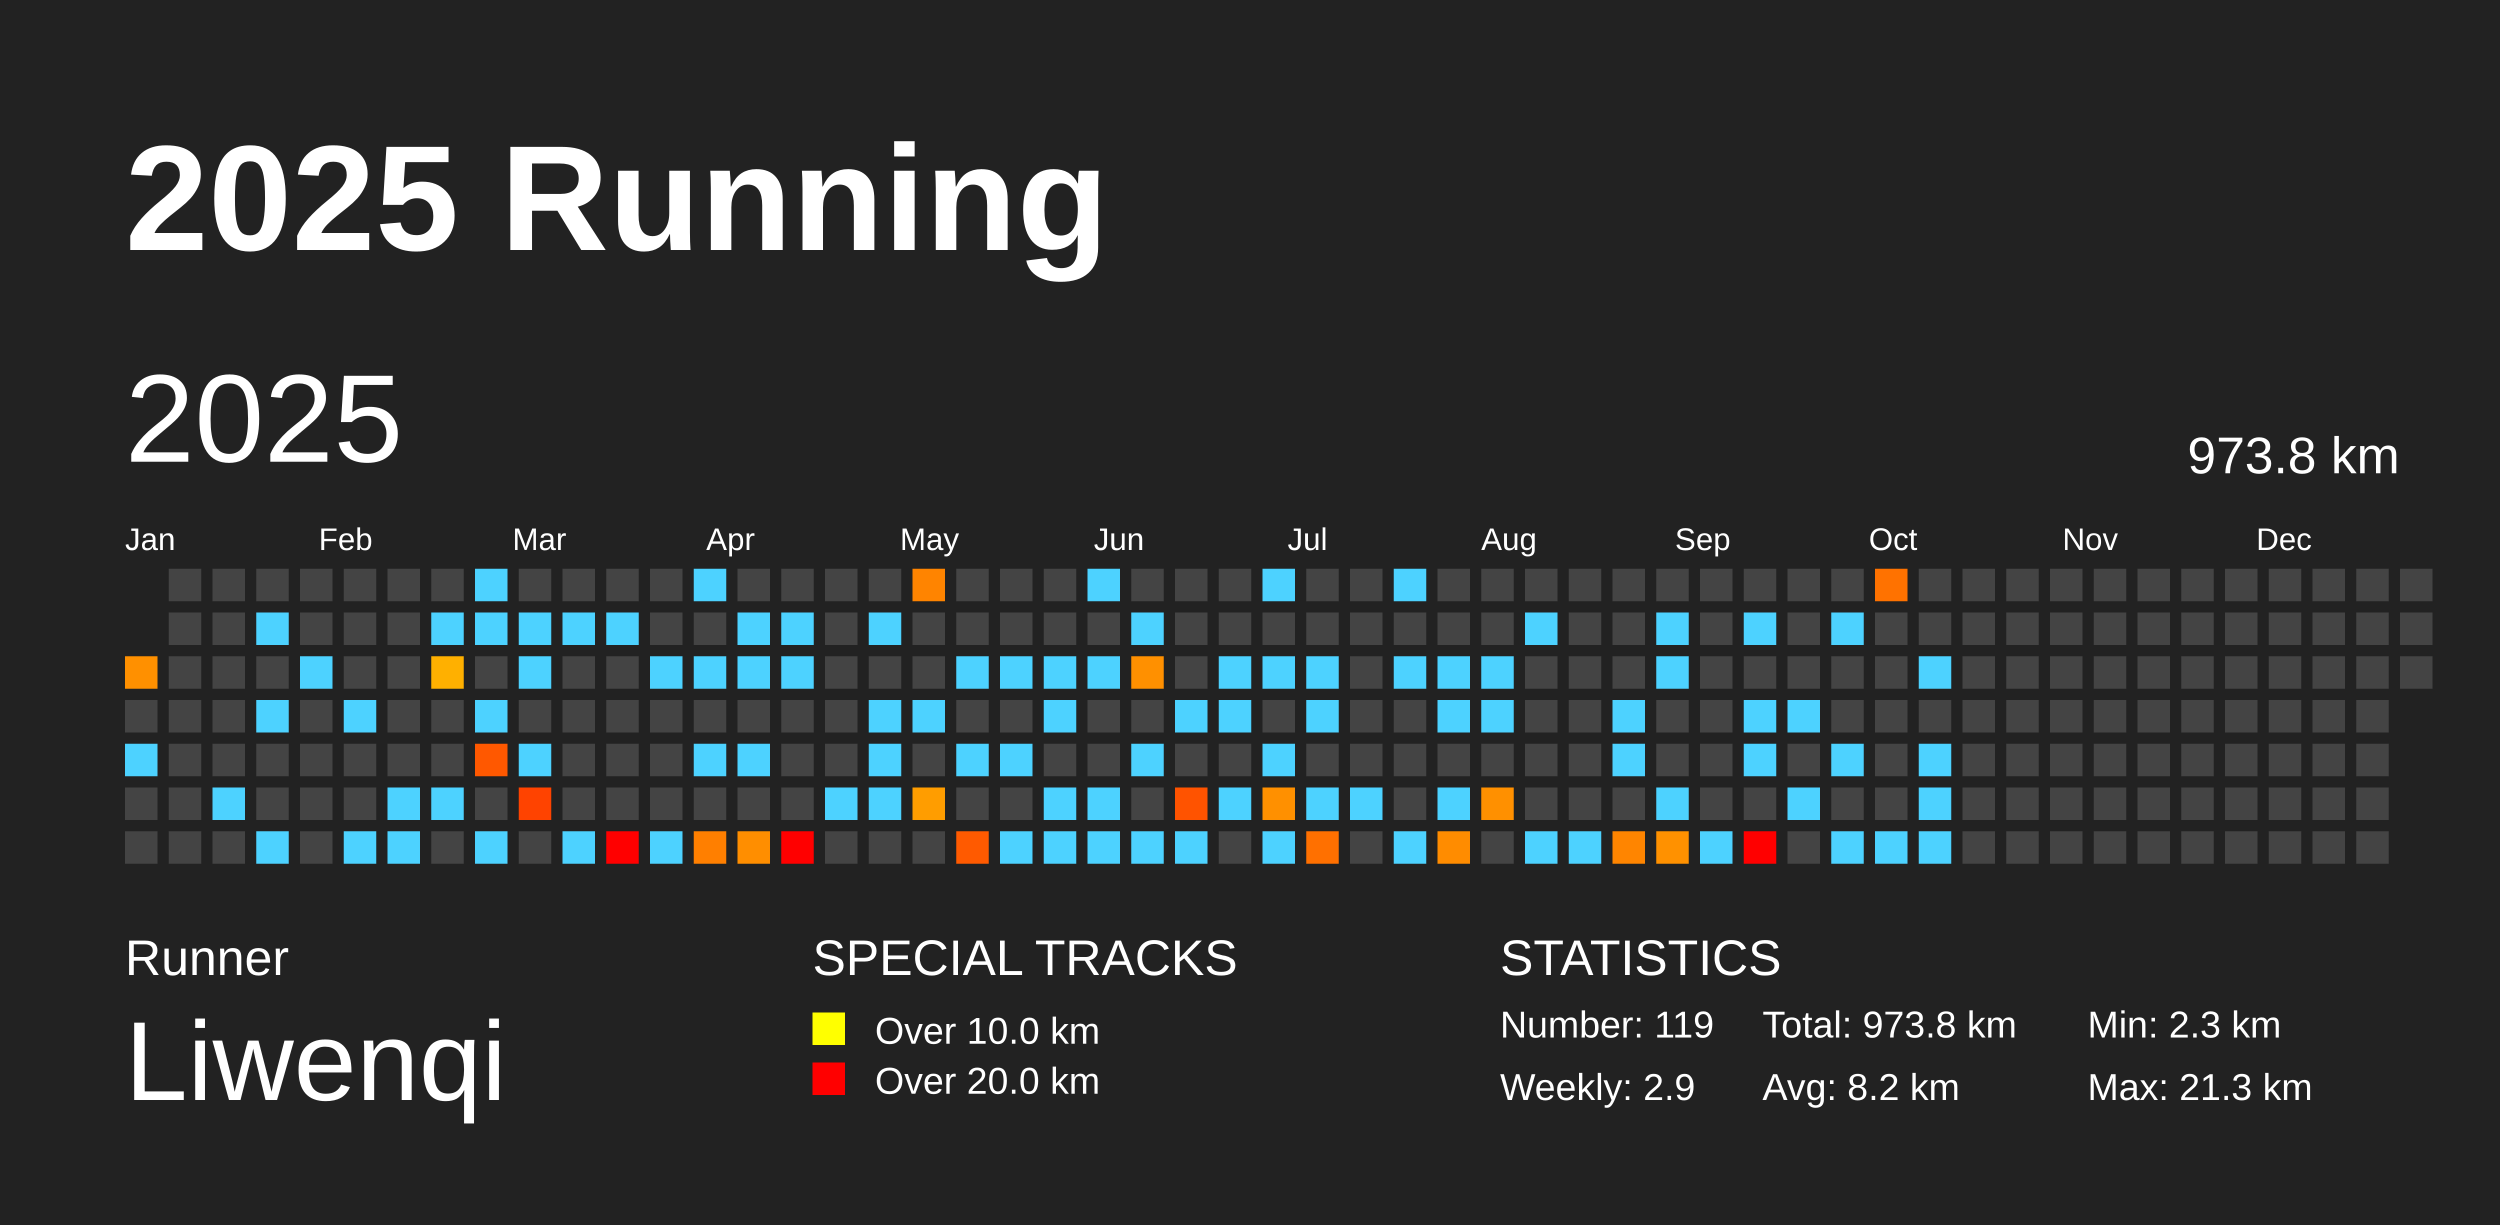
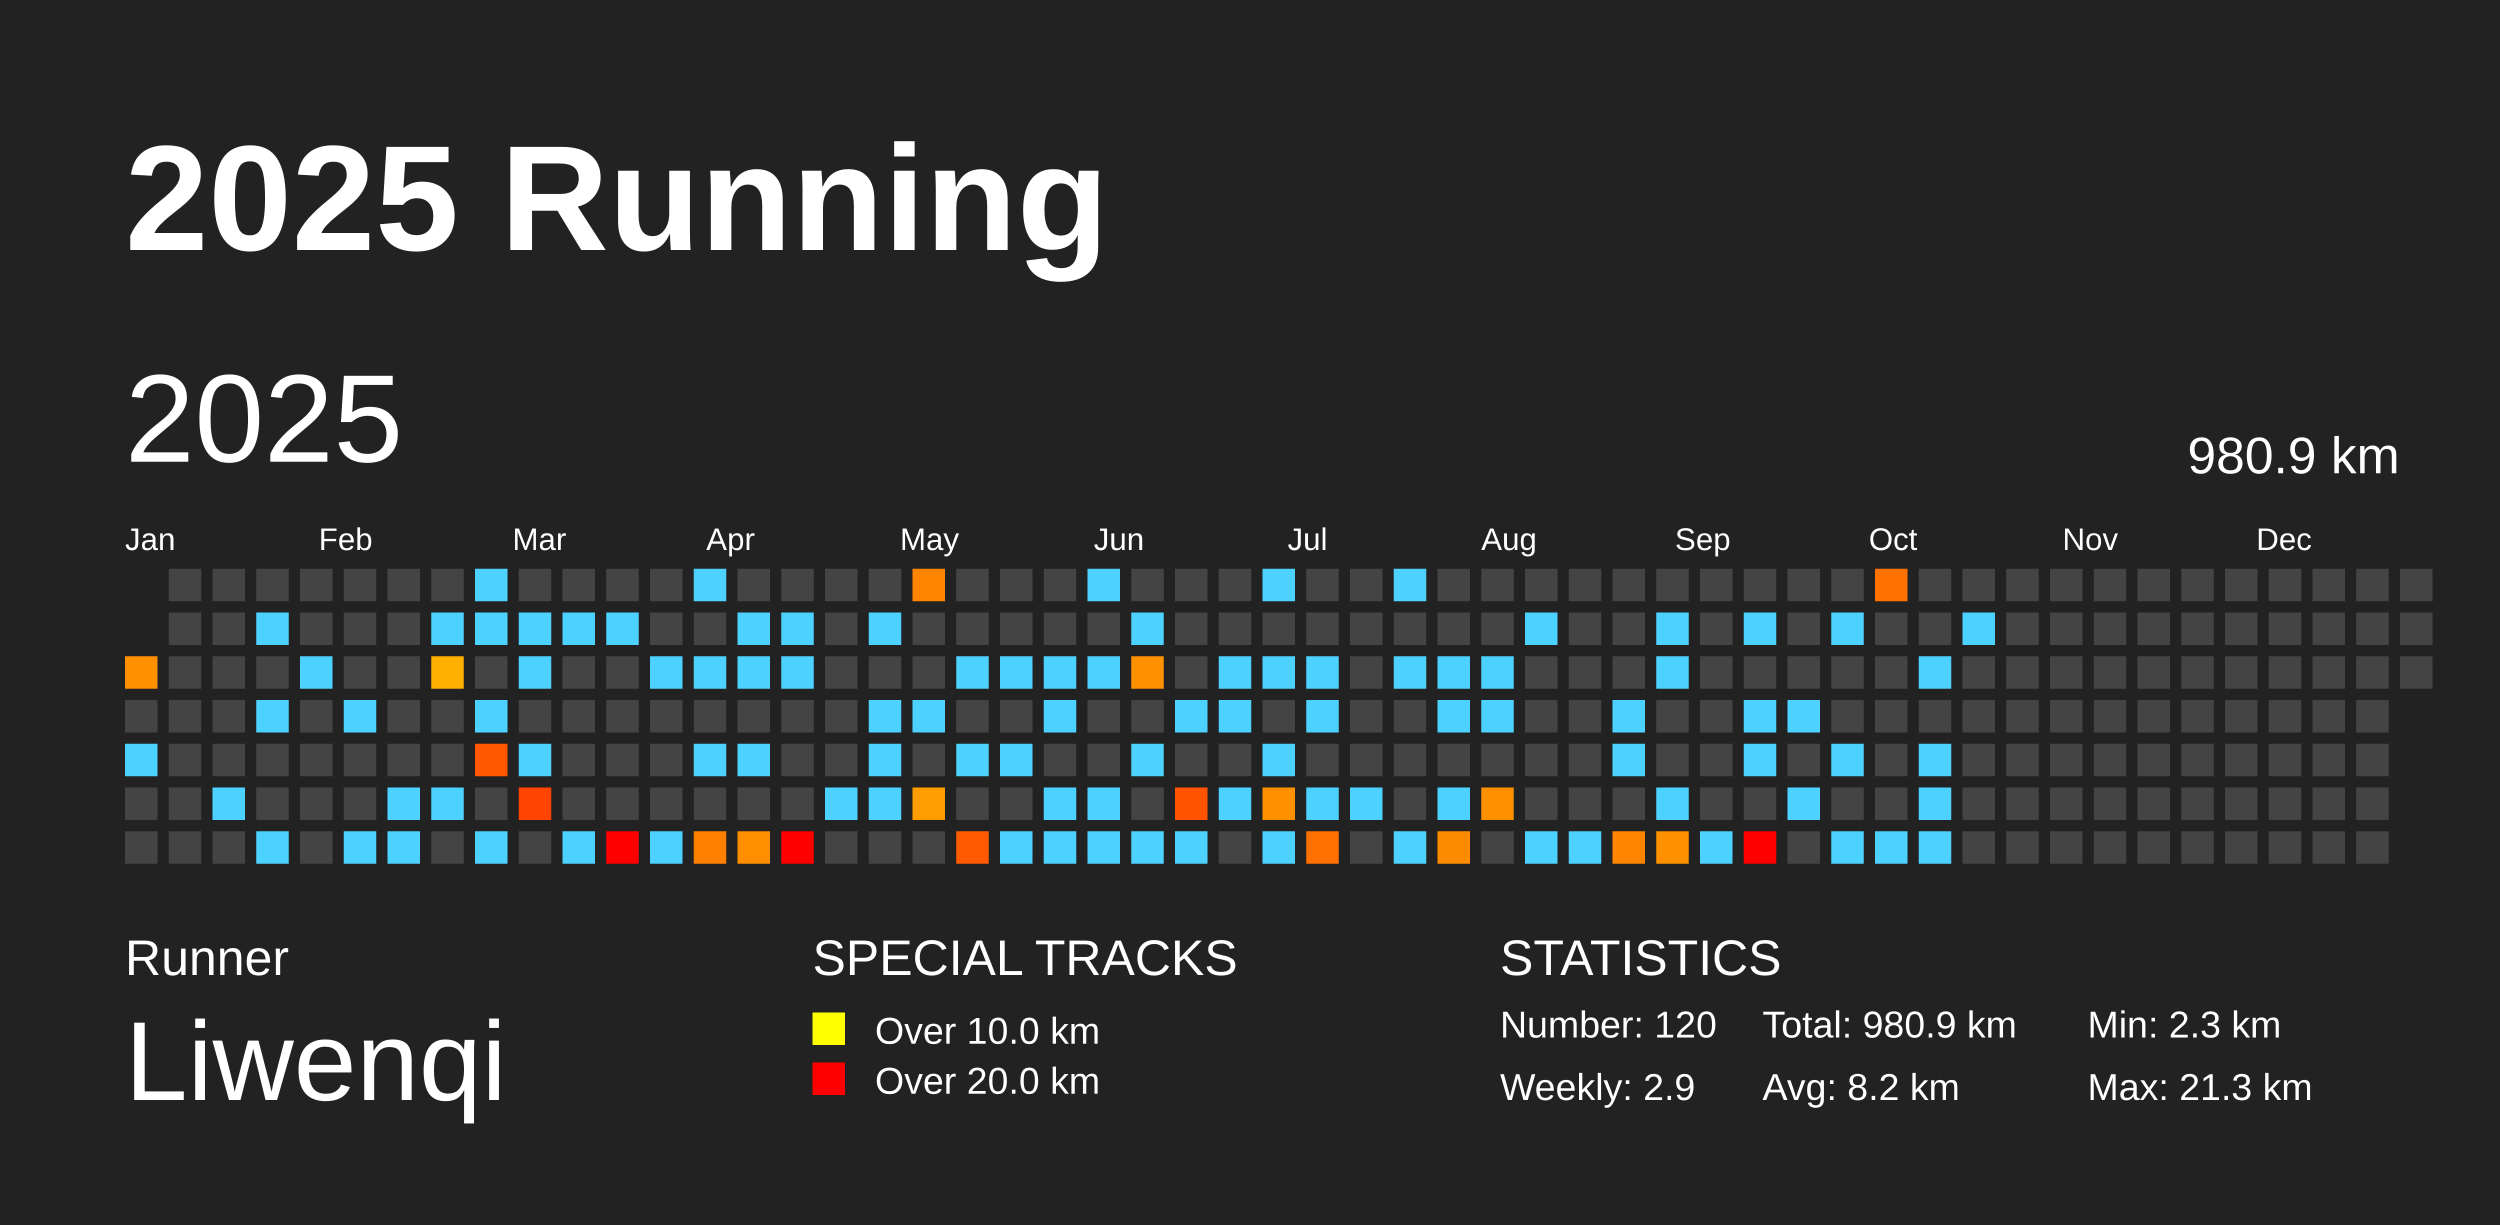
<svg xmlns="http://www.w3.org/2000/svg" baseProfile="full" height="98mm" version="1.1" viewBox="0,0,200,98" width="200mm">
  <defs />
  <rect fill="#222222" height="98" width="200" x="0" y="0" />
  <text fill="#FFFFFF" style="font-size:12px; font-family:Arial; font-weight:bold;" x="10" y="20">2025 Running</text>
  <text fill="#FFFFFF" style="font-size:4px; font-family:Arial" x="10" y="78">Runner</text>
  <text fill="#FFFFFF" style="font-size:9px; font-family:Arial" x="10" y="88">Liwenqi</text>
  <text fill="#FFFFFF" style="font-size:4px; font-family:Arial" x="65" y="78">SPECIAL TRACKS</text>
  <rect fill="yellow" height="2.6" width="2.6" x="65" y="81" />
  <text fill="#FFFFFF" style="font-size:3px; font-family:Arial" x="70" y="83.5">Over 10.0 km</text>
  <rect fill="red" height="2.6" width="2.6" x="65" y="85" />
  <text fill="#FFFFFF" style="font-size:3px; font-family:Arial" x="70" y="87.5">Over 20.0 km</text>
  <text fill="#FFFFFF" style="font-size:4px; font-family:Arial" x="120" y="78">STATISTICS</text>
-   <text fill="#FFFFFF" style="font-size:3px; font-family:Arial" x="120" y="83">Number: 119</text>
+   <text fill="#FFFFFF" style="font-size:3px; font-family:Arial" x="120" y="83">Number: 120</text>
  <text fill="#FFFFFF" style="font-size:3px; font-family:Arial" x="120" y="88">Weekly: 2.9</text>
-   <text fill="#FFFFFF" style="font-size:3px; font-family:Arial" x="141" y="83">Total: 973.8 km</text>
+   <text fill="#FFFFFF" style="font-size:3px; font-family:Arial" x="141" y="83">Total: 980.9 km</text>
  <text fill="#FFFFFF" style="font-size:3px; font-family:Arial" x="141" y="88">Avg: 8.2 km</text>
  <text fill="#FFFFFF" style="font-size:3px; font-family:Arial" x="167" y="83">Min: 2.3 km</text>
  <text fill="#FFFFFF" style="font-size:3px; font-family:Arial" x="167" y="88">Max: 21.3 km</text>
  <text dominant-baseline="hanging" fill="#FFFFFF" style="font-size:10.0px; font-family:Arial;" x="10" y="30">2025</text>
-   <text dominant-baseline="hanging" fill="#FFFFFF" style="font-size:4.125px; font-family:Arial;" x="175" y="35">973.8 km</text>
+   <text dominant-baseline="hanging" fill="#FFFFFF" style="font-size:4.125px; font-family:Arial;" x="175" y="35">980.9 km</text>
  <text fill="#FFFFFF" style="font-size:2.5px; font-family:Arial" x="10.0" y="44">Jan</text>
  <text fill="#FFFFFF" style="font-size:2.5px; font-family:Arial" x="25.5" y="44">Feb</text>
  <text fill="#FFFFFF" style="font-size:2.5px; font-family:Arial" x="41.0" y="44">Mar</text>
  <text fill="#FFFFFF" style="font-size:2.5px; font-family:Arial" x="56.5" y="44">Apr</text>
  <text fill="#FFFFFF" style="font-size:2.5px; font-family:Arial" x="72.0" y="44">May</text>
  <text fill="#FFFFFF" style="font-size:2.5px; font-family:Arial" x="87.5" y="44">Jun</text>
  <text fill="#FFFFFF" style="font-size:2.5px; font-family:Arial" x="103.0" y="44">Jul</text>
  <text fill="#FFFFFF" style="font-size:2.5px; font-family:Arial" x="118.5" y="44">Aug</text>
  <text fill="#FFFFFF" style="font-size:2.5px; font-family:Arial" x="134.0" y="44">Sep</text>
  <text fill="#FFFFFF" style="font-size:2.5px; font-family:Arial" x="149.5" y="44">Oct</text>
  <text fill="#FFFFFF" style="font-size:2.5px; font-family:Arial" x="165.0" y="44">Nov</text>
  <text fill="#FFFFFF" style="font-size:2.5px; font-family:Arial" x="180.5" y="44">Dec</text>
  <rect fill="#ff9000" height="2.6" width="2.6" x="10.0" y="52.5" />
  <rect fill="#444444" height="2.6" width="2.6" x="10.0" y="56.0" />
  <rect fill="#4dd2ff" height="2.6" width="2.6" x="10.0" y="59.5" />
  <rect fill="#444444" height="2.6" width="2.6" x="10.0" y="63.0" />
  <rect fill="#444444" height="2.6" width="2.6" x="10.0" y="66.5" />
  <rect fill="#444444" height="2.6" width="2.6" x="13.5" y="45.5" />
  <rect fill="#444444" height="2.6" width="2.6" x="13.5" y="49.0" />
  <rect fill="#444444" height="2.6" width="2.6" x="13.5" y="52.5" />
  <rect fill="#444444" height="2.6" width="2.6" x="13.5" y="56.0" />
  <rect fill="#444444" height="2.6" width="2.6" x="13.5" y="59.5" />
  <rect fill="#444444" height="2.6" width="2.6" x="13.5" y="63.0" />
  <rect fill="#444444" height="2.6" width="2.6" x="13.5" y="66.5" />
  <rect fill="#444444" height="2.6" width="2.6" x="17.0" y="45.5" />
  <rect fill="#444444" height="2.6" width="2.6" x="17.0" y="49.0" />
  <rect fill="#444444" height="2.6" width="2.6" x="17.0" y="52.5" />
  <rect fill="#444444" height="2.6" width="2.6" x="17.0" y="56.0" />
  <rect fill="#444444" height="2.6" width="2.6" x="17.0" y="59.5" />
  <rect fill="#4dd2ff" height="2.6" width="2.6" x="17.0" y="63.0" />
  <rect fill="#444444" height="2.6" width="2.6" x="17.0" y="66.5" />
  <rect fill="#444444" height="2.6" width="2.6" x="20.5" y="45.5" />
  <rect fill="#4dd2ff" height="2.6" width="2.6" x="20.5" y="49.0" />
  <rect fill="#444444" height="2.6" width="2.6" x="20.5" y="52.5" />
  <rect fill="#4dd2ff" height="2.6" width="2.6" x="20.5" y="56.0" />
  <rect fill="#444444" height="2.6" width="2.6" x="20.5" y="59.5" />
  <rect fill="#444444" height="2.6" width="2.6" x="20.5" y="63.0" />
  <rect fill="#4dd2ff" height="2.6" width="2.6" x="20.5" y="66.5" />
  <rect fill="#444444" height="2.6" width="2.6" x="24.0" y="45.5" />
  <rect fill="#444444" height="2.6" width="2.6" x="24.0" y="49.0" />
  <rect fill="#4dd2ff" height="2.6" width="2.6" x="24.0" y="52.5" />
  <rect fill="#444444" height="2.6" width="2.6" x="24.0" y="56.0" />
  <rect fill="#444444" height="2.6" width="2.6" x="24.0" y="59.5" />
  <rect fill="#444444" height="2.6" width="2.6" x="24.0" y="63.0" />
  <rect fill="#444444" height="2.6" width="2.6" x="24.0" y="66.5" />
  <rect fill="#444444" height="2.6" width="2.6" x="27.5" y="45.5" />
  <rect fill="#444444" height="2.6" width="2.6" x="27.5" y="49.0" />
  <rect fill="#444444" height="2.6" width="2.6" x="27.5" y="52.5" />
  <rect fill="#4dd2ff" height="2.6" width="2.6" x="27.5" y="56.0" />
  <rect fill="#444444" height="2.6" width="2.6" x="27.5" y="59.5" />
  <rect fill="#444444" height="2.6" width="2.6" x="27.5" y="63.0" />
  <rect fill="#4dd2ff" height="2.6" width="2.6" x="27.5" y="66.5" />
  <rect fill="#444444" height="2.6" width="2.6" x="31.0" y="45.5" />
  <rect fill="#444444" height="2.6" width="2.6" x="31.0" y="49.0" />
  <rect fill="#444444" height="2.6" width="2.6" x="31.0" y="52.5" />
  <rect fill="#444444" height="2.6" width="2.6" x="31.0" y="56.0" />
  <rect fill="#444444" height="2.6" width="2.6" x="31.0" y="59.5" />
  <rect fill="#4dd2ff" height="2.6" width="2.6" x="31.0" y="63.0" />
  <rect fill="#4dd2ff" height="2.6" width="2.6" x="31.0" y="66.5" />
  <rect fill="#444444" height="2.6" width="2.6" x="34.5" y="45.5" />
  <rect fill="#4dd2ff" height="2.6" width="2.6" x="34.5" y="49.0" />
  <rect fill="#ffb000" height="2.6" width="2.6" x="34.5" y="52.5" />
  <rect fill="#444444" height="2.6" width="2.6" x="34.5" y="56.0" />
  <rect fill="#444444" height="2.6" width="2.6" x="34.5" y="59.5" />
  <rect fill="#4dd2ff" height="2.6" width="2.6" x="34.5" y="63.0" />
  <rect fill="#444444" height="2.6" width="2.6" x="34.5" y="66.5" />
  <rect fill="#4dd2ff" height="2.6" width="2.6" x="38.0" y="45.5" />
  <rect fill="#4dd2ff" height="2.6" width="2.6" x="38.0" y="49.0" />
  <rect fill="#444444" height="2.6" width="2.6" x="38.0" y="52.5" />
  <rect fill="#4dd2ff" height="2.6" width="2.6" x="38.0" y="56.0" />
  <rect fill="#ff5800" height="2.6" width="2.6" x="38.0" y="59.5" />
  <rect fill="#444444" height="2.6" width="2.6" x="38.0" y="63.0" />
  <rect fill="#4dd2ff" height="2.6" width="2.6" x="38.0" y="66.5" />
  <rect fill="#444444" height="2.6" width="2.6" x="41.5" y="45.5" />
  <rect fill="#4dd2ff" height="2.6" width="2.6" x="41.5" y="49.0" />
  <rect fill="#4dd2ff" height="2.6" width="2.6" x="41.5" y="52.5" />
  <rect fill="#444444" height="2.6" width="2.6" x="41.5" y="56.0" />
  <rect fill="#4dd2ff" height="2.6" width="2.6" x="41.5" y="59.5" />
  <rect fill="#ff4300" height="2.6" width="2.6" x="41.5" y="63.0" />
  <rect fill="#444444" height="2.6" width="2.6" x="41.5" y="66.5" />
  <rect fill="#444444" height="2.6" width="2.6" x="45.0" y="45.5" />
  <rect fill="#4dd2ff" height="2.6" width="2.6" x="45.0" y="49.0" />
  <rect fill="#444444" height="2.6" width="2.6" x="45.0" y="52.5" />
  <rect fill="#444444" height="2.6" width="2.6" x="45.0" y="56.0" />
  <rect fill="#444444" height="2.6" width="2.6" x="45.0" y="59.5" />
  <rect fill="#444444" height="2.6" width="2.6" x="45.0" y="63.0" />
  <rect fill="#4dd2ff" height="2.6" width="2.6" x="45.0" y="66.5" />
  <rect fill="#444444" height="2.6" width="2.6" x="48.5" y="45.5" />
  <rect fill="#4dd2ff" height="2.6" width="2.6" x="48.5" y="49.0" />
  <rect fill="#444444" height="2.6" width="2.6" x="48.5" y="52.5" />
  <rect fill="#444444" height="2.6" width="2.6" x="48.5" y="56.0" />
  <rect fill="#444444" height="2.6" width="2.6" x="48.5" y="59.5" />
  <rect fill="#444444" height="2.6" width="2.6" x="48.5" y="63.0" />
  <rect fill="red" height="2.6" width="2.6" x="48.5" y="66.5" />
  <rect fill="#444444" height="2.6" width="2.6" x="52.0" y="45.5" />
  <rect fill="#444444" height="2.6" width="2.6" x="52.0" y="49.0" />
  <rect fill="#4dd2ff" height="2.6" width="2.6" x="52.0" y="52.5" />
  <rect fill="#444444" height="2.6" width="2.6" x="52.0" y="56.0" />
  <rect fill="#444444" height="2.6" width="2.6" x="52.0" y="59.5" />
  <rect fill="#444444" height="2.6" width="2.6" x="52.0" y="63.0" />
  <rect fill="#4dd2ff" height="2.6" width="2.6" x="52.0" y="66.5" />
  <rect fill="#4dd2ff" height="2.6" width="2.6" x="55.5" y="45.5" />
  <rect fill="#444444" height="2.6" width="2.6" x="55.5" y="49.0" />
  <rect fill="#4dd2ff" height="2.6" width="2.6" x="55.5" y="52.5" />
  <rect fill="#444444" height="2.6" width="2.6" x="55.5" y="56.0" />
  <rect fill="#4dd2ff" height="2.6" width="2.6" x="55.5" y="59.5" />
  <rect fill="#444444" height="2.6" width="2.6" x="55.5" y="63.0" />
  <rect fill="#ff7f00" height="2.6" width="2.6" x="55.5" y="66.5" />
  <rect fill="#444444" height="2.6" width="2.6" x="59.0" y="45.5" />
  <rect fill="#4dd2ff" height="2.6" width="2.6" x="59.0" y="49.0" />
  <rect fill="#4dd2ff" height="2.6" width="2.6" x="59.0" y="52.5" />
  <rect fill="#444444" height="2.6" width="2.6" x="59.0" y="56.0" />
  <rect fill="#4dd2ff" height="2.6" width="2.6" x="59.0" y="59.5" />
  <rect fill="#444444" height="2.6" width="2.6" x="59.0" y="63.0" />
  <rect fill="#ff8e00" height="2.6" width="2.6" x="59.0" y="66.5" />
  <rect fill="#444444" height="2.6" width="2.6" x="62.5" y="45.5" />
  <rect fill="#4dd2ff" height="2.6" width="2.6" x="62.5" y="49.0" />
  <rect fill="#4dd2ff" height="2.6" width="2.6" x="62.5" y="52.5" />
  <rect fill="#444444" height="2.6" width="2.6" x="62.5" y="56.0" />
  <rect fill="#444444" height="2.6" width="2.6" x="62.5" y="59.5" />
  <rect fill="#444444" height="2.6" width="2.6" x="62.5" y="63.0" />
  <rect fill="red" height="2.6" width="2.6" x="62.5" y="66.5" />
  <rect fill="#444444" height="2.6" width="2.6" x="66.0" y="45.5" />
  <rect fill="#444444" height="2.6" width="2.6" x="66.0" y="49.0" />
  <rect fill="#444444" height="2.6" width="2.6" x="66.0" y="52.5" />
  <rect fill="#444444" height="2.6" width="2.6" x="66.0" y="56.0" />
  <rect fill="#444444" height="2.6" width="2.6" x="66.0" y="59.5" />
  <rect fill="#4dd2ff" height="2.6" width="2.6" x="66.0" y="63.0" />
  <rect fill="#444444" height="2.6" width="2.6" x="66.0" y="66.5" />
  <rect fill="#444444" height="2.6" width="2.6" x="69.5" y="45.5" />
  <rect fill="#4dd2ff" height="2.6" width="2.6" x="69.5" y="49.0" />
  <rect fill="#444444" height="2.6" width="2.6" x="69.5" y="52.5" />
  <rect fill="#4dd2ff" height="2.6" width="2.6" x="69.5" y="56.0" />
  <rect fill="#4dd2ff" height="2.6" width="2.6" x="69.5" y="59.5" />
  <rect fill="#4dd2ff" height="2.6" width="2.6" x="69.5" y="63.0" />
  <rect fill="#444444" height="2.6" width="2.6" x="69.5" y="66.5" />
  <rect fill="#ff8400" height="2.6" width="2.6" x="73.0" y="45.5" />
  <rect fill="#444444" height="2.6" width="2.6" x="73.0" y="49.0" />
  <rect fill="#444444" height="2.6" width="2.6" x="73.0" y="52.5" />
  <rect fill="#4dd2ff" height="2.6" width="2.6" x="73.0" y="56.0" />
  <rect fill="#444444" height="2.6" width="2.6" x="73.0" y="59.5" />
  <rect fill="#ff9d00" height="2.6" width="2.6" x="73.0" y="63.0" />
  <rect fill="#444444" height="2.6" width="2.6" x="73.0" y="66.5" />
  <rect fill="#444444" height="2.6" width="2.6" x="76.5" y="45.5" />
  <rect fill="#444444" height="2.6" width="2.6" x="76.5" y="49.0" />
  <rect fill="#4dd2ff" height="2.6" width="2.6" x="76.5" y="52.5" />
  <rect fill="#444444" height="2.6" width="2.6" x="76.5" y="56.0" />
  <rect fill="#4dd2ff" height="2.6" width="2.6" x="76.5" y="59.5" />
  <rect fill="#444444" height="2.6" width="2.6" x="76.5" y="63.0" />
  <rect fill="#ff5a00" height="2.6" width="2.6" x="76.5" y="66.5" />
  <rect fill="#444444" height="2.6" width="2.6" x="80.0" y="45.5" />
  <rect fill="#444444" height="2.6" width="2.6" x="80.0" y="49.0" />
  <rect fill="#4dd2ff" height="2.6" width="2.6" x="80.0" y="52.5" />
  <rect fill="#444444" height="2.6" width="2.6" x="80.0" y="56.0" />
  <rect fill="#4dd2ff" height="2.6" width="2.6" x="80.0" y="59.5" />
  <rect fill="#444444" height="2.6" width="2.6" x="80.0" y="63.0" />
  <rect fill="#4dd2ff" height="2.6" width="2.6" x="80.0" y="66.5" />
  <rect fill="#444444" height="2.6" width="2.6" x="83.5" y="45.5" />
  <rect fill="#444444" height="2.6" width="2.6" x="83.5" y="49.0" />
  <rect fill="#4dd2ff" height="2.6" width="2.6" x="83.5" y="52.5" />
  <rect fill="#4dd2ff" height="2.6" width="2.6" x="83.5" y="56.0" />
  <rect fill="#444444" height="2.6" width="2.6" x="83.5" y="59.5" />
  <rect fill="#4dd2ff" height="2.6" width="2.6" x="83.5" y="63.0" />
  <rect fill="#4dd2ff" height="2.6" width="2.6" x="83.5" y="66.5" />
  <rect fill="#4dd2ff" height="2.6" width="2.6" x="87.0" y="45.5" />
  <rect fill="#444444" height="2.6" width="2.6" x="87.0" y="49.0" />
  <rect fill="#4dd2ff" height="2.6" width="2.6" x="87.0" y="52.5" />
  <rect fill="#444444" height="2.6" width="2.6" x="87.0" y="56.0" />
  <rect fill="#444444" height="2.6" width="2.6" x="87.0" y="59.5" />
  <rect fill="#4dd2ff" height="2.6" width="2.6" x="87.0" y="63.0" />
  <rect fill="#4dd2ff" height="2.6" width="2.6" x="87.0" y="66.5" />
  <rect fill="#444444" height="2.6" width="2.6" x="90.5" y="45.5" />
  <rect fill="#4dd2ff" height="2.6" width="2.6" x="90.5" y="49.0" />
  <rect fill="#ff9000" height="2.6" width="2.6" x="90.5" y="52.5" />
  <rect fill="#444444" height="2.6" width="2.6" x="90.5" y="56.0" />
  <rect fill="#4dd2ff" height="2.6" width="2.6" x="90.5" y="59.5" />
  <rect fill="#444444" height="2.6" width="2.6" x="90.5" y="63.0" />
  <rect fill="#4dd2ff" height="2.6" width="2.6" x="90.5" y="66.5" />
  <rect fill="#444444" height="2.6" width="2.6" x="94.0" y="45.5" />
  <rect fill="#444444" height="2.6" width="2.6" x="94.0" y="49.0" />
  <rect fill="#444444" height="2.6" width="2.6" x="94.0" y="52.5" />
  <rect fill="#4dd2ff" height="2.6" width="2.6" x="94.0" y="56.0" />
  <rect fill="#444444" height="2.6" width="2.6" x="94.0" y="59.5" />
  <rect fill="#ff5300" height="2.6" width="2.6" x="94.0" y="63.0" />
  <rect fill="#4dd2ff" height="2.6" width="2.6" x="94.0" y="66.5" />
  <rect fill="#444444" height="2.6" width="2.6" x="97.5" y="45.5" />
  <rect fill="#444444" height="2.6" width="2.6" x="97.5" y="49.0" />
  <rect fill="#4dd2ff" height="2.6" width="2.6" x="97.5" y="52.5" />
  <rect fill="#4dd2ff" height="2.6" width="2.6" x="97.5" y="56.0" />
  <rect fill="#444444" height="2.6" width="2.6" x="97.5" y="59.5" />
  <rect fill="#4dd2ff" height="2.6" width="2.6" x="97.5" y="63.0" />
  <rect fill="#444444" height="2.6" width="2.6" x="97.5" y="66.5" />
  <rect fill="#4dd2ff" height="2.6" width="2.6" x="101.0" y="45.5" />
  <rect fill="#444444" height="2.6" width="2.6" x="101.0" y="49.0" />
  <rect fill="#4dd2ff" height="2.6" width="2.6" x="101.0" y="52.5" />
  <rect fill="#444444" height="2.6" width="2.6" x="101.0" y="56.0" />
  <rect fill="#4dd2ff" height="2.6" width="2.6" x="101.0" y="59.5" />
  <rect fill="#ff9000" height="2.6" width="2.6" x="101.0" y="63.0" />
  <rect fill="#4dd2ff" height="2.6" width="2.6" x="101.0" y="66.5" />
  <rect fill="#444444" height="2.6" width="2.6" x="104.5" y="45.5" />
  <rect fill="#444444" height="2.6" width="2.6" x="104.5" y="49.0" />
  <rect fill="#4dd2ff" height="2.6" width="2.6" x="104.5" y="52.5" />
  <rect fill="#4dd2ff" height="2.6" width="2.6" x="104.5" y="56.0" />
  <rect fill="#444444" height="2.6" width="2.6" x="104.5" y="59.5" />
  <rect fill="#4dd2ff" height="2.6" width="2.6" x="104.5" y="63.0" />
  <rect fill="#ff7000" height="2.6" width="2.6" x="104.5" y="66.5" />
  <rect fill="#444444" height="2.6" width="2.6" x="108.0" y="45.5" />
  <rect fill="#444444" height="2.6" width="2.6" x="108.0" y="49.0" />
  <rect fill="#444444" height="2.6" width="2.6" x="108.0" y="52.5" />
  <rect fill="#444444" height="2.6" width="2.6" x="108.0" y="56.0" />
  <rect fill="#444444" height="2.6" width="2.6" x="108.0" y="59.5" />
  <rect fill="#4dd2ff" height="2.6" width="2.6" x="108.0" y="63.0" />
  <rect fill="#444444" height="2.6" width="2.6" x="108.0" y="66.5" />
  <rect fill="#4dd2ff" height="2.6" width="2.6" x="111.5" y="45.5" />
  <rect fill="#444444" height="2.6" width="2.6" x="111.5" y="49.0" />
  <rect fill="#4dd2ff" height="2.6" width="2.6" x="111.5" y="52.5" />
  <rect fill="#444444" height="2.6" width="2.6" x="111.5" y="56.0" />
  <rect fill="#444444" height="2.6" width="2.6" x="111.5" y="59.5" />
  <rect fill="#444444" height="2.6" width="2.6" x="111.5" y="63.0" />
  <rect fill="#4dd2ff" height="2.6" width="2.6" x="111.5" y="66.5" />
  <rect fill="#444444" height="2.6" width="2.6" x="115.0" y="45.5" />
  <rect fill="#444444" height="2.6" width="2.6" x="115.0" y="49.0" />
  <rect fill="#4dd2ff" height="2.6" width="2.6" x="115.0" y="52.5" />
  <rect fill="#4dd2ff" height="2.6" width="2.6" x="115.0" y="56.0" />
  <rect fill="#444444" height="2.6" width="2.6" x="115.0" y="59.5" />
  <rect fill="#4dd2ff" height="2.6" width="2.6" x="115.0" y="63.0" />
  <rect fill="#ff8c00" height="2.6" width="2.6" x="115.0" y="66.5" />
  <rect fill="#444444" height="2.6" width="2.6" x="118.5" y="45.5" />
  <rect fill="#444444" height="2.6" width="2.6" x="118.5" y="49.0" />
  <rect fill="#4dd2ff" height="2.6" width="2.6" x="118.5" y="52.5" />
  <rect fill="#4dd2ff" height="2.6" width="2.6" x="118.5" y="56.0" />
  <rect fill="#444444" height="2.6" width="2.6" x="118.5" y="59.5" />
  <rect fill="#ff9000" height="2.6" width="2.6" x="118.5" y="63.0" />
  <rect fill="#444444" height="2.6" width="2.6" x="118.5" y="66.5" />
  <rect fill="#444444" height="2.6" width="2.6" x="122.0" y="45.5" />
  <rect fill="#4dd2ff" height="2.6" width="2.6" x="122.0" y="49.0" />
  <rect fill="#444444" height="2.6" width="2.6" x="122.0" y="52.5" />
  <rect fill="#444444" height="2.6" width="2.6" x="122.0" y="56.0" />
  <rect fill="#444444" height="2.6" width="2.6" x="122.0" y="59.5" />
  <rect fill="#444444" height="2.6" width="2.6" x="122.0" y="63.0" />
  <rect fill="#4dd2ff" height="2.6" width="2.6" x="122.0" y="66.5" />
  <rect fill="#444444" height="2.6" width="2.6" x="125.5" y="45.5" />
  <rect fill="#444444" height="2.6" width="2.6" x="125.5" y="49.0" />
  <rect fill="#444444" height="2.6" width="2.6" x="125.5" y="52.5" />
  <rect fill="#444444" height="2.6" width="2.6" x="125.5" y="56.0" />
  <rect fill="#444444" height="2.6" width="2.6" x="125.5" y="59.5" />
  <rect fill="#444444" height="2.6" width="2.6" x="125.5" y="63.0" />
  <rect fill="#4dd2ff" height="2.6" width="2.6" x="125.5" y="66.5" />
  <rect fill="#444444" height="2.6" width="2.6" x="129.0" y="45.5" />
  <rect fill="#444444" height="2.6" width="2.6" x="129.0" y="49.0" />
  <rect fill="#444444" height="2.6" width="2.6" x="129.0" y="52.5" />
  <rect fill="#4dd2ff" height="2.6" width="2.6" x="129.0" y="56.0" />
  <rect fill="#4dd2ff" height="2.6" width="2.6" x="129.0" y="59.5" />
  <rect fill="#444444" height="2.6" width="2.6" x="129.0" y="63.0" />
  <rect fill="#ff8500" height="2.6" width="2.6" x="129.0" y="66.5" />
  <rect fill="#444444" height="2.6" width="2.6" x="132.5" y="45.5" />
  <rect fill="#4dd2ff" height="2.6" width="2.6" x="132.5" y="49.0" />
  <rect fill="#4dd2ff" height="2.6" width="2.6" x="132.5" y="52.5" />
  <rect fill="#444444" height="2.6" width="2.6" x="132.5" y="56.0" />
  <rect fill="#444444" height="2.6" width="2.6" x="132.5" y="59.5" />
  <rect fill="#4dd2ff" height="2.6" width="2.6" x="132.5" y="63.0" />
  <rect fill="#ff9100" height="2.6" width="2.6" x="132.5" y="66.5" />
  <rect fill="#444444" height="2.6" width="2.6" x="136.0" y="45.5" />
  <rect fill="#444444" height="2.6" width="2.6" x="136.0" y="49.0" />
  <rect fill="#444444" height="2.6" width="2.6" x="136.0" y="52.5" />
  <rect fill="#444444" height="2.6" width="2.6" x="136.0" y="56.0" />
  <rect fill="#444444" height="2.6" width="2.6" x="136.0" y="59.5" />
  <rect fill="#444444" height="2.6" width="2.6" x="136.0" y="63.0" />
  <rect fill="#4dd2ff" height="2.6" width="2.6" x="136.0" y="66.5" />
  <rect fill="#444444" height="2.6" width="2.6" x="139.5" y="45.5" />
  <rect fill="#4dd2ff" height="2.6" width="2.6" x="139.5" y="49.0" />
  <rect fill="#444444" height="2.6" width="2.6" x="139.5" y="52.5" />
  <rect fill="#4dd2ff" height="2.6" width="2.6" x="139.5" y="56.0" />
  <rect fill="#4dd2ff" height="2.6" width="2.6" x="139.5" y="59.5" />
  <rect fill="#444444" height="2.6" width="2.6" x="139.5" y="63.0" />
  <rect fill="red" height="2.6" width="2.6" x="139.5" y="66.5" />
  <rect fill="#444444" height="2.6" width="2.6" x="143.0" y="45.5" />
  <rect fill="#444444" height="2.6" width="2.6" x="143.0" y="49.0" />
  <rect fill="#444444" height="2.6" width="2.6" x="143.0" y="52.5" />
  <rect fill="#4dd2ff" height="2.6" width="2.6" x="143.0" y="56.0" />
  <rect fill="#444444" height="2.6" width="2.6" x="143.0" y="59.5" />
  <rect fill="#4dd2ff" height="2.6" width="2.6" x="143.0" y="63.0" />
  <rect fill="#444444" height="2.6" width="2.6" x="143.0" y="66.5" />
  <rect fill="#444444" height="2.6" width="2.6" x="146.5" y="45.5" />
  <rect fill="#4dd2ff" height="2.6" width="2.6" x="146.5" y="49.0" />
  <rect fill="#444444" height="2.6" width="2.6" x="146.5" y="52.5" />
  <rect fill="#444444" height="2.6" width="2.6" x="146.5" y="56.0" />
  <rect fill="#4dd2ff" height="2.6" width="2.6" x="146.5" y="59.5" />
  <rect fill="#444444" height="2.6" width="2.6" x="146.5" y="63.0" />
  <rect fill="#4dd2ff" height="2.6" width="2.6" x="146.5" y="66.5" />
  <rect fill="#ff7200" height="2.6" width="2.6" x="150.0" y="45.5" />
  <rect fill="#444444" height="2.6" width="2.6" x="150.0" y="49.0" />
  <rect fill="#444444" height="2.6" width="2.6" x="150.0" y="52.5" />
  <rect fill="#444444" height="2.6" width="2.6" x="150.0" y="56.0" />
  <rect fill="#444444" height="2.6" width="2.6" x="150.0" y="59.5" />
  <rect fill="#444444" height="2.6" width="2.6" x="150.0" y="63.0" />
  <rect fill="#4dd2ff" height="2.6" width="2.6" x="150.0" y="66.5" />
  <rect fill="#444444" height="2.6" width="2.6" x="153.5" y="45.5" />
  <rect fill="#444444" height="2.6" width="2.6" x="153.5" y="49.0" />
  <rect fill="#4dd2ff" height="2.6" width="2.6" x="153.5" y="52.5" />
  <rect fill="#444444" height="2.6" width="2.6" x="153.5" y="56.0" />
  <rect fill="#4dd2ff" height="2.6" width="2.6" x="153.5" y="59.5" />
  <rect fill="#4dd2ff" height="2.6" width="2.6" x="153.5" y="63.0" />
  <rect fill="#4dd2ff" height="2.6" width="2.6" x="153.5" y="66.5" />
  <rect fill="#444444" height="2.6" width="2.6" x="157.0" y="45.5" />
-   <rect fill="#444444" height="2.6" width="2.6" x="157.0" y="49.0" />
+   <rect fill="#4dd2ff" height="2.6" width="2.6" x="157.0" y="49.0" />
  <rect fill="#444444" height="2.6" width="2.6" x="157.0" y="52.5" />
  <rect fill="#444444" height="2.6" width="2.6" x="157.0" y="56.0" />
  <rect fill="#444444" height="2.6" width="2.6" x="157.0" y="59.5" />
  <rect fill="#444444" height="2.6" width="2.6" x="157.0" y="63.0" />
  <rect fill="#444444" height="2.6" width="2.6" x="157.0" y="66.5" />
  <rect fill="#444444" height="2.6" width="2.6" x="160.5" y="45.5" />
  <rect fill="#444444" height="2.6" width="2.6" x="160.5" y="49.0" />
  <rect fill="#444444" height="2.6" width="2.6" x="160.5" y="52.5" />
  <rect fill="#444444" height="2.6" width="2.6" x="160.5" y="56.0" />
  <rect fill="#444444" height="2.6" width="2.6" x="160.5" y="59.5" />
  <rect fill="#444444" height="2.6" width="2.6" x="160.5" y="63.0" />
  <rect fill="#444444" height="2.6" width="2.6" x="160.5" y="66.5" />
  <rect fill="#444444" height="2.6" width="2.6" x="164.0" y="45.5" />
  <rect fill="#444444" height="2.6" width="2.6" x="164.0" y="49.0" />
  <rect fill="#444444" height="2.6" width="2.6" x="164.0" y="52.5" />
  <rect fill="#444444" height="2.6" width="2.6" x="164.0" y="56.0" />
  <rect fill="#444444" height="2.6" width="2.6" x="164.0" y="59.5" />
  <rect fill="#444444" height="2.6" width="2.6" x="164.0" y="63.0" />
  <rect fill="#444444" height="2.6" width="2.6" x="164.0" y="66.5" />
  <rect fill="#444444" height="2.6" width="2.6" x="167.5" y="45.5" />
  <rect fill="#444444" height="2.6" width="2.6" x="167.5" y="49.0" />
  <rect fill="#444444" height="2.6" width="2.6" x="167.5" y="52.5" />
  <rect fill="#444444" height="2.6" width="2.6" x="167.5" y="56.0" />
  <rect fill="#444444" height="2.6" width="2.6" x="167.5" y="59.5" />
  <rect fill="#444444" height="2.6" width="2.6" x="167.5" y="63.0" />
  <rect fill="#444444" height="2.6" width="2.6" x="167.5" y="66.5" />
  <rect fill="#444444" height="2.6" width="2.6" x="171.0" y="45.5" />
  <rect fill="#444444" height="2.6" width="2.6" x="171.0" y="49.0" />
  <rect fill="#444444" height="2.6" width="2.6" x="171.0" y="52.5" />
  <rect fill="#444444" height="2.6" width="2.6" x="171.0" y="56.0" />
  <rect fill="#444444" height="2.6" width="2.6" x="171.0" y="59.5" />
  <rect fill="#444444" height="2.6" width="2.6" x="171.0" y="63.0" />
  <rect fill="#444444" height="2.6" width="2.6" x="171.0" y="66.5" />
  <rect fill="#444444" height="2.6" width="2.6" x="174.5" y="45.5" />
  <rect fill="#444444" height="2.6" width="2.6" x="174.5" y="49.0" />
  <rect fill="#444444" height="2.6" width="2.6" x="174.5" y="52.5" />
  <rect fill="#444444" height="2.6" width="2.6" x="174.5" y="56.0" />
  <rect fill="#444444" height="2.6" width="2.6" x="174.5" y="59.5" />
  <rect fill="#444444" height="2.6" width="2.6" x="174.5" y="63.0" />
  <rect fill="#444444" height="2.6" width="2.6" x="174.5" y="66.5" />
  <rect fill="#444444" height="2.6" width="2.6" x="178.0" y="45.5" />
  <rect fill="#444444" height="2.6" width="2.6" x="178.0" y="49.0" />
  <rect fill="#444444" height="2.6" width="2.6" x="178.0" y="52.5" />
  <rect fill="#444444" height="2.6" width="2.6" x="178.0" y="56.0" />
  <rect fill="#444444" height="2.6" width="2.6" x="178.0" y="59.5" />
  <rect fill="#444444" height="2.6" width="2.6" x="178.0" y="63.0" />
  <rect fill="#444444" height="2.6" width="2.6" x="178.0" y="66.5" />
  <rect fill="#444444" height="2.6" width="2.6" x="181.5" y="45.5" />
  <rect fill="#444444" height="2.6" width="2.6" x="181.5" y="49.0" />
  <rect fill="#444444" height="2.6" width="2.6" x="181.5" y="52.5" />
  <rect fill="#444444" height="2.6" width="2.6" x="181.5" y="56.0" />
  <rect fill="#444444" height="2.6" width="2.6" x="181.5" y="59.5" />
  <rect fill="#444444" height="2.6" width="2.6" x="181.5" y="63.0" />
  <rect fill="#444444" height="2.6" width="2.6" x="181.5" y="66.5" />
  <rect fill="#444444" height="2.6" width="2.6" x="185.0" y="45.5" />
  <rect fill="#444444" height="2.6" width="2.6" x="185.0" y="49.0" />
  <rect fill="#444444" height="2.6" width="2.6" x="185.0" y="52.5" />
  <rect fill="#444444" height="2.6" width="2.6" x="185.0" y="56.0" />
  <rect fill="#444444" height="2.6" width="2.6" x="185.0" y="59.5" />
  <rect fill="#444444" height="2.6" width="2.6" x="185.0" y="63.0" />
  <rect fill="#444444" height="2.6" width="2.6" x="185.0" y="66.5" />
  <rect fill="#444444" height="2.6" width="2.6" x="188.5" y="45.5" />
  <rect fill="#444444" height="2.6" width="2.6" x="188.5" y="49.0" />
  <rect fill="#444444" height="2.6" width="2.6" x="188.5" y="52.5" />
  <rect fill="#444444" height="2.6" width="2.6" x="188.5" y="56.0" />
  <rect fill="#444444" height="2.6" width="2.6" x="188.5" y="59.5" />
  <rect fill="#444444" height="2.6" width="2.6" x="188.5" y="63.0" />
  <rect fill="#444444" height="2.6" width="2.6" x="188.5" y="66.5" />
  <rect fill="#444444" height="2.6" width="2.6" x="192.0" y="45.5" />
  <rect fill="#444444" height="2.6" width="2.6" x="192.0" y="49.0" />
  <rect fill="#444444" height="2.6" width="2.6" x="192.0" y="52.5" />
</svg>
